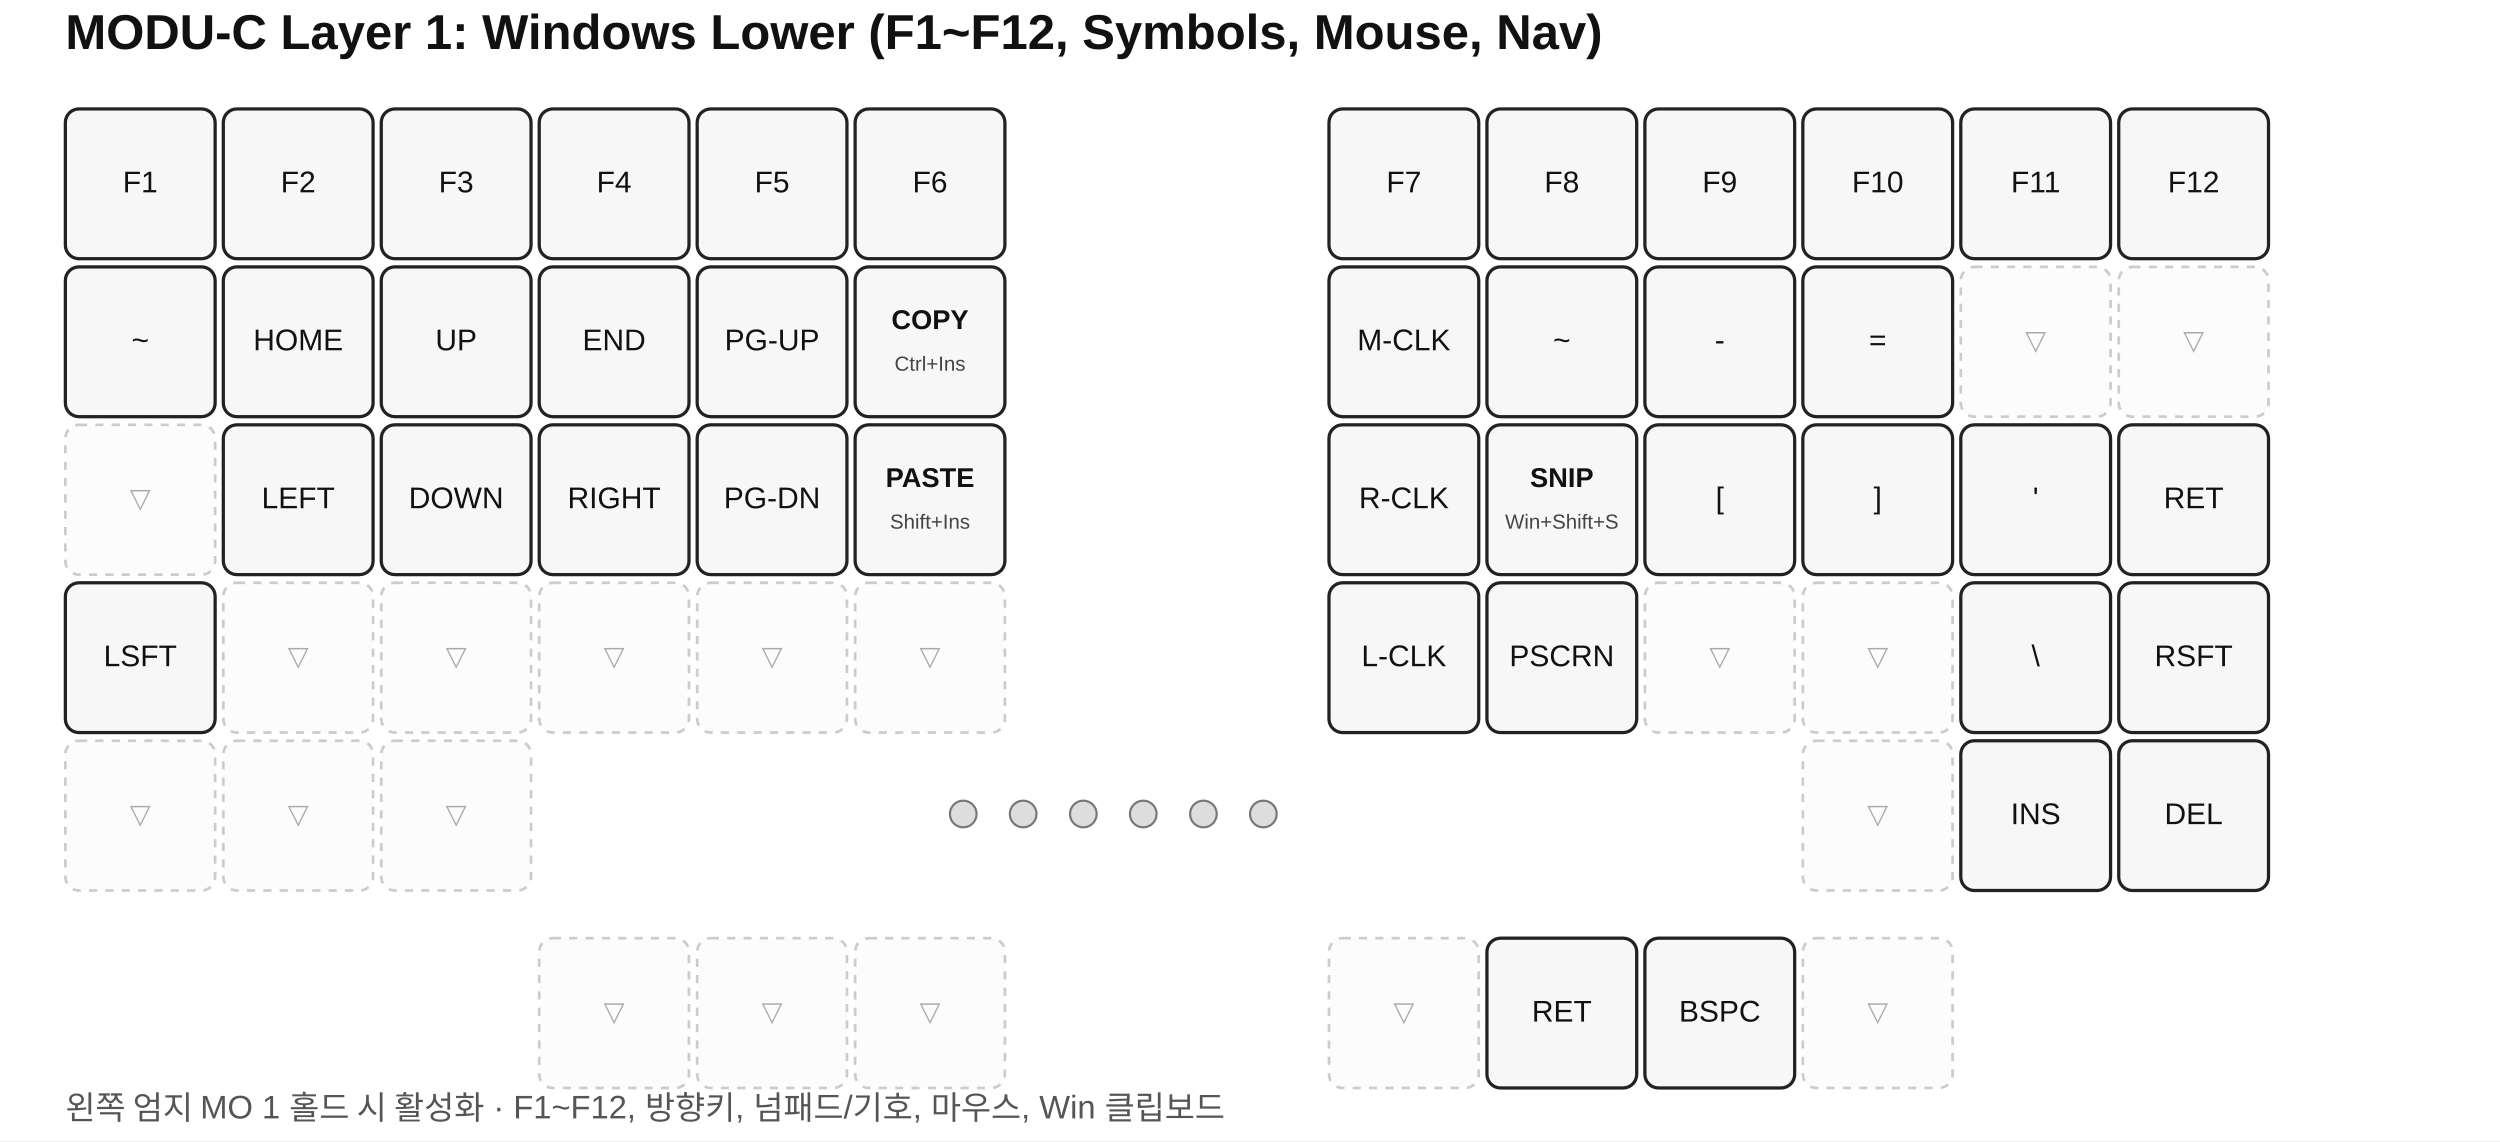
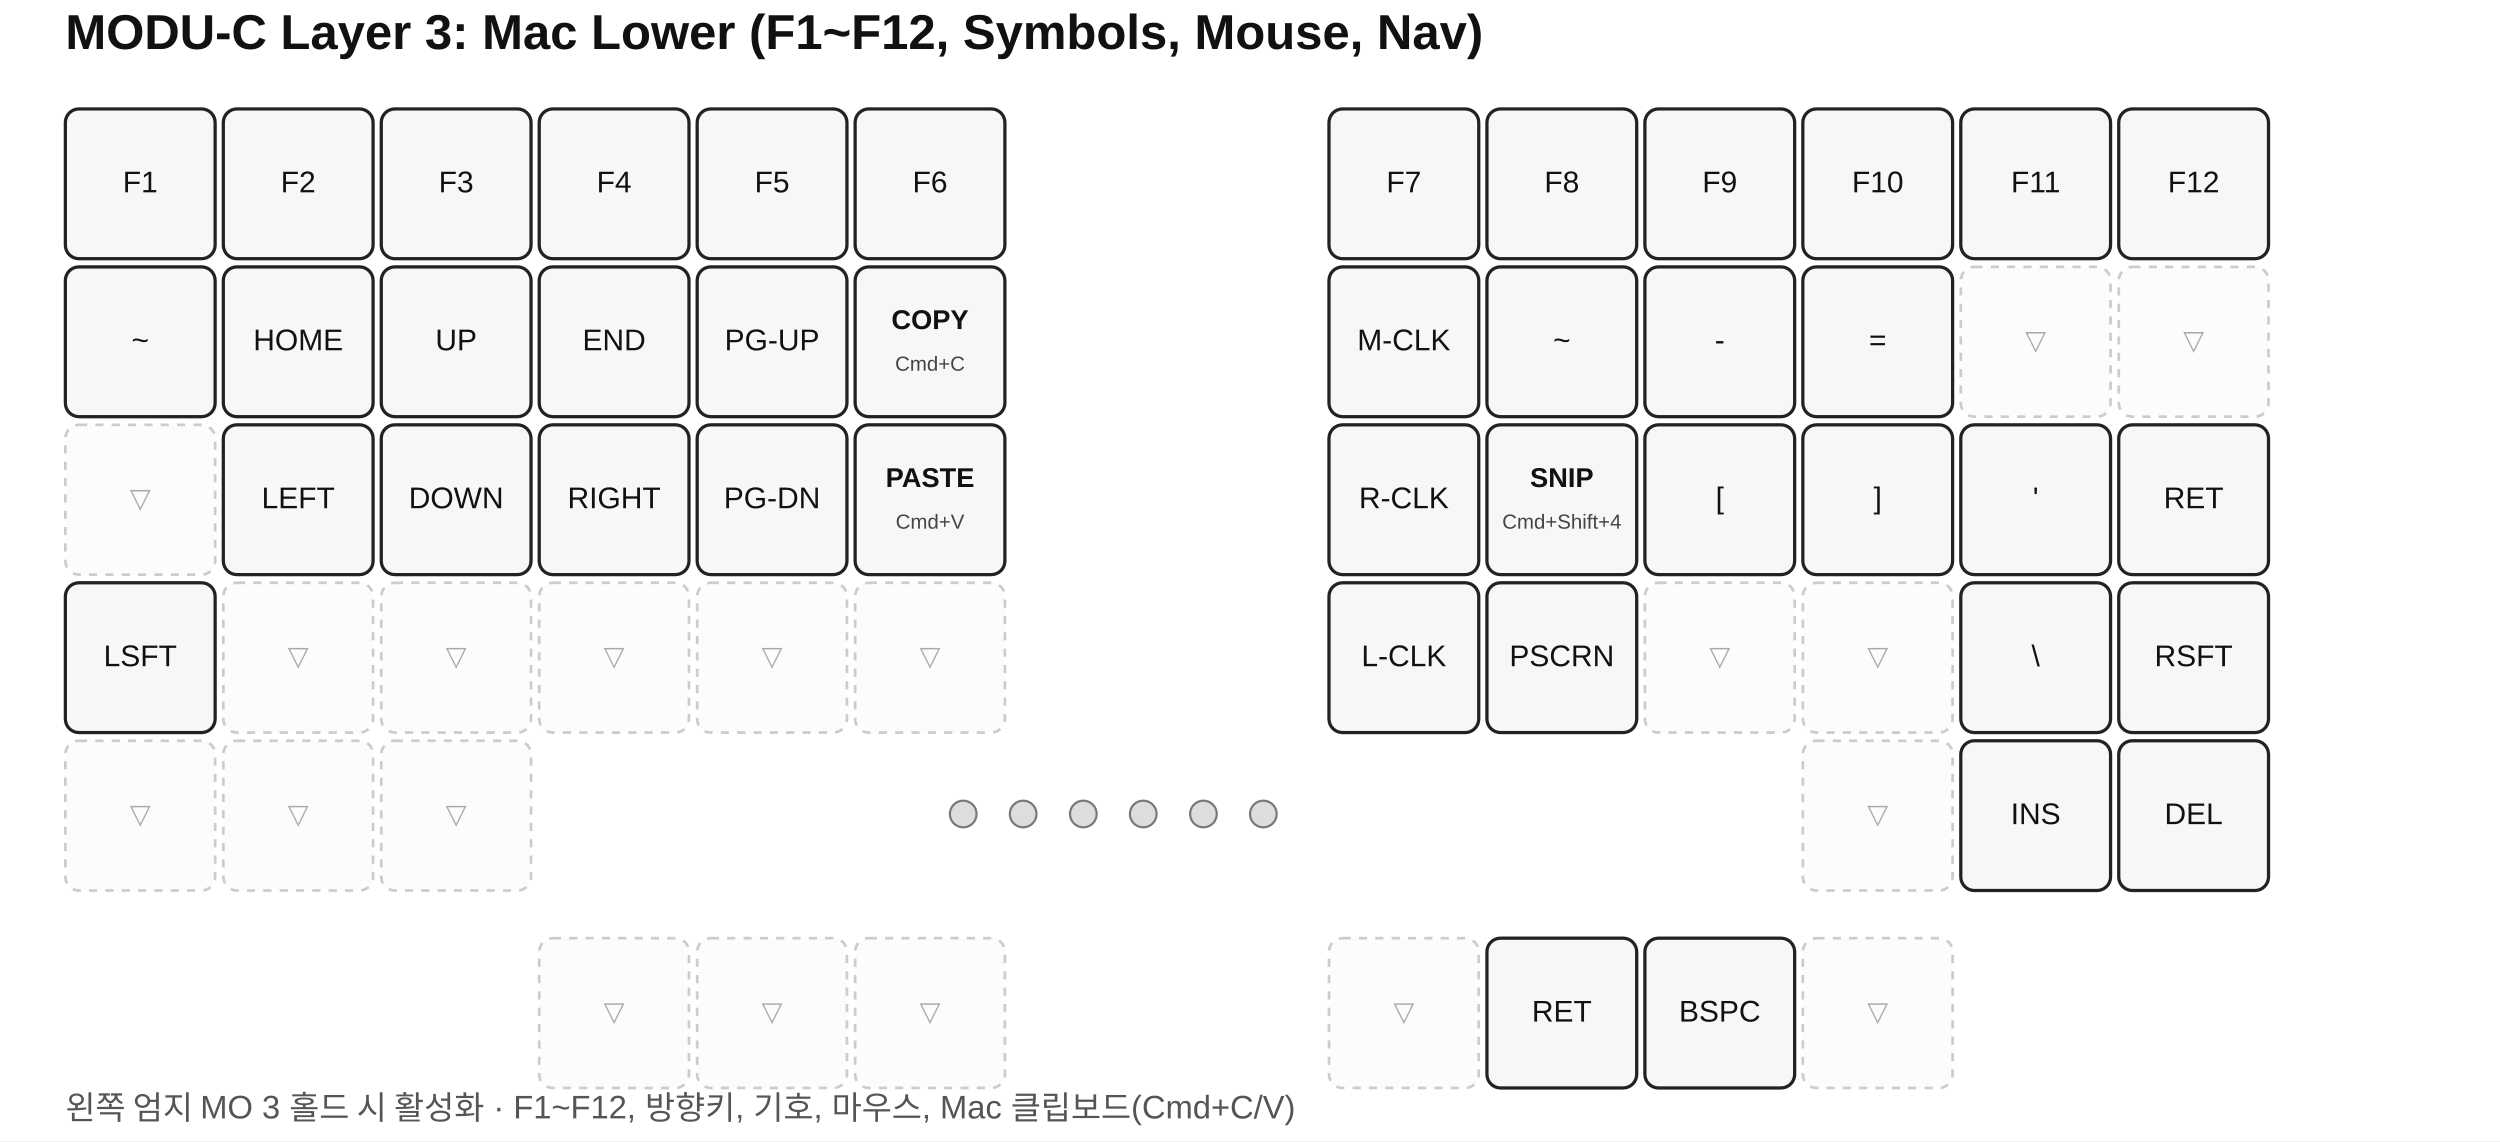
<svg xmlns="http://www.w3.org/2000/svg" width="918" height="419" viewBox="0 0 918 419">
  <rect width="100%" height="100%" fill="white" />
  <style>
text{font-family:Arial,sans-serif;fill:#111}
.key{fill:#f7f7f7;stroke:#222;stroke-width:1.2}
.trans{fill:#fcfcfc;stroke:#ccc;stroke-width:1;stroke-dasharray:3 3}
.mo{fill:#eef3ff;stroke:#3366cc;stroke-width:1.3}
.boot{fill:#ffeeee;stroke:#cc3333;stroke-width:1.3}
.none{fill:#ddd;stroke:#777;stroke-width:0.8}
.title{font-weight:700;font-size:18px}
.note{font-size:12px;fill:#555}
.label{font-size:11px;text-anchor:middle;dominant-baseline:middle}
.label-sm{font-size:9.5px;text-anchor:middle;dominant-baseline:middle}
.label-multi-1{font-size:10px;font-weight:700;text-anchor:middle;dominant-baseline:middle}
.label-multi-2{font-size:7.5px;text-anchor:middle;dominant-baseline:middle;fill:#444}
.label-trans{font-size:10px;text-anchor:middle;dominant-baseline:middle;fill:#aaa}
</style>
-   <text x="24" y="18" class="title">MODU-C Layer 1: Windows Lower (F1~F12, Symbols, Mouse, Nav)</text>
+   <text x="24" y="18" class="title">MODU-C Layer 3: Mac Lower (F1~F12, Symbols, Mouse, Nav)</text>
  <rect class="key" x="24" y="40" width="55" height="55" rx="5" />
  <text class="label" x="51.5" y="67.5">F1</text>
  <rect class="key" x="82" y="40" width="55" height="55" rx="5" />
  <text class="label" x="109.5" y="67.5">F2</text>
  <rect class="key" x="140" y="40" width="55" height="55" rx="5" />
  <text class="label" x="167.5" y="67.5">F3</text>
  <rect class="key" x="198" y="40" width="55" height="55" rx="5" />
  <text class="label" x="225.5" y="67.5">F4</text>
  <rect class="key" x="256" y="40" width="55" height="55" rx="5" />
  <text class="label" x="283.5" y="67.5">F5</text>
  <rect class="key" x="314" y="40" width="55" height="55" rx="5" />
  <text class="label" x="341.5" y="67.5">F6</text>
  <rect class="key" x="488" y="40" width="55" height="55" rx="5" />
  <text class="label" x="515.5" y="67.5">F7</text>
  <rect class="key" x="546" y="40" width="55" height="55" rx="5" />
  <text class="label" x="573.5" y="67.5">F8</text>
  <rect class="key" x="604" y="40" width="55" height="55" rx="5" />
  <text class="label" x="631.5" y="67.5">F9</text>
  <rect class="key" x="662" y="40" width="55" height="55" rx="5" />
  <text class="label" x="689.5" y="67.5">F10</text>
  <rect class="key" x="720" y="40" width="55" height="55" rx="5" />
  <text class="label" x="747.5" y="67.5">F11</text>
  <rect class="key" x="778" y="40" width="55" height="55" rx="5" />
  <text class="label" x="805.5" y="67.5">F12</text>
  <rect class="key" x="24" y="98" width="55" height="55" rx="5" />
  <text class="label" x="51.5" y="125.5">~</text>
  <rect class="key" x="82" y="98" width="55" height="55" rx="5" />
  <text class="label" x="109.5" y="125.5">HOME</text>
  <rect class="key" x="140" y="98" width="55" height="55" rx="5" />
  <text class="label" x="167.5" y="125.5">UP</text>
  <rect class="key" x="198" y="98" width="55" height="55" rx="5" />
  <text class="label" x="225.5" y="125.5">END</text>
  <rect class="key" x="256" y="98" width="55" height="55" rx="5" />
  <text class="label" x="283.5" y="125.5">PG-UP</text>
  <rect class="key" x="314" y="98" width="55" height="55" rx="5" />
  <text class="label-multi-1" x="341.5" y="118">COPY</text>
-   <text class="label-multi-2" x="341.5" y="134">Ctrl+Ins</text>
+   <text class="label-multi-2" x="341.5" y="134">Cmd+C</text>
  <rect class="key" x="488" y="98" width="55" height="55" rx="5" />
  <text class="label" x="515.5" y="125.5">M-CLK</text>
  <rect class="key" x="546" y="98" width="55" height="55" rx="5" />
  <text class="label" x="573.5" y="125.5">~</text>
  <rect class="key" x="604" y="98" width="55" height="55" rx="5" />
  <text class="label" x="631.5" y="125.5">-</text>
  <rect class="key" x="662" y="98" width="55" height="55" rx="5" />
  <text class="label" x="689.5" y="125.5">=</text>
  <rect class="trans" x="720" y="98" width="55" height="55" rx="5" />
  <text class="label-trans" x="747.5" y="125.5">▽</text>
  <rect class="trans" x="778" y="98" width="55" height="55" rx="5" />
  <text class="label-trans" x="805.5" y="125.5">▽</text>
  <rect class="trans" x="24" y="156" width="55" height="55" rx="5" />
  <text class="label-trans" x="51.5" y="183.5">▽</text>
  <rect class="key" x="82" y="156" width="55" height="55" rx="5" />
  <text class="label" x="109.5" y="183.5">LEFT</text>
  <rect class="key" x="140" y="156" width="55" height="55" rx="5" />
  <text class="label" x="167.5" y="183.5">DOWN</text>
  <rect class="key" x="198" y="156" width="55" height="55" rx="5" />
  <text class="label" x="225.5" y="183.5">RIGHT</text>
  <rect class="key" x="256" y="156" width="55" height="55" rx="5" />
  <text class="label" x="283.5" y="183.5">PG-DN</text>
  <rect class="key" x="314" y="156" width="55" height="55" rx="5" />
  <text class="label-multi-1" x="341.5" y="176">PASTE</text>
-   <text class="label-multi-2" x="341.5" y="192">Shift+Ins</text>
+   <text class="label-multi-2" x="341.5" y="192">Cmd+V</text>
  <rect class="key" x="488" y="156" width="55" height="55" rx="5" />
  <text class="label" x="515.5" y="183.5">R-CLK</text>
  <rect class="key" x="546" y="156" width="55" height="55" rx="5" />
  <text class="label-multi-1" x="573.5" y="176">SNIP</text>
-   <text class="label-multi-2" x="573.5" y="192">Win+Shift+S</text>
+   <text class="label-multi-2" x="573.5" y="192">Cmd+Shift+4</text>
  <rect class="key" x="604" y="156" width="55" height="55" rx="5" />
  <text class="label" x="631.5" y="183.5">[</text>
  <rect class="key" x="662" y="156" width="55" height="55" rx="5" />
  <text class="label" x="689.5" y="183.5">]</text>
  <rect class="key" x="720" y="156" width="55" height="55" rx="5" />
  <text class="label" x="747.5" y="183.5">'</text>
  <rect class="key" x="778" y="156" width="55" height="55" rx="5" />
  <text class="label" x="805.5" y="183.5">RET</text>
  <rect class="key" x="24" y="214" width="55" height="55" rx="5" />
  <text class="label" x="51.5" y="241.5">LSFT</text>
  <rect class="trans" x="82" y="214" width="55" height="55" rx="5" />
  <text class="label-trans" x="109.5" y="241.5">▽</text>
  <rect class="trans" x="140" y="214" width="55" height="55" rx="5" />
  <text class="label-trans" x="167.5" y="241.5">▽</text>
  <rect class="trans" x="198" y="214" width="55" height="55" rx="5" />
  <text class="label-trans" x="225.5" y="241.5">▽</text>
  <rect class="trans" x="256" y="214" width="55" height="55" rx="5" />
  <text class="label-trans" x="283.5" y="241.5">▽</text>
  <rect class="trans" x="314" y="214" width="55" height="55" rx="5" />
  <text class="label-trans" x="341.5" y="241.5">▽</text>
  <rect class="key" x="488" y="214" width="55" height="55" rx="5" />
  <text class="label" x="515.5" y="241.5">L-CLK</text>
  <rect class="key" x="546" y="214" width="55" height="55" rx="5" />
  <text class="label" x="573.5" y="241.5">PSCRN</text>
  <rect class="trans" x="604" y="214" width="55" height="55" rx="5" />
  <text class="label-trans" x="631.5" y="241.5">▽</text>
  <rect class="trans" x="662" y="214" width="55" height="55" rx="5" />
  <text class="label-trans" x="689.5" y="241.5">▽</text>
  <rect class="key" x="720" y="214" width="55" height="55" rx="5" />
  <text class="label" x="747.5" y="241.5">\</text>
  <rect class="key" x="778" y="214" width="55" height="55" rx="5" />
  <text class="label" x="805.5" y="241.5">RSFT</text>
  <rect class="trans" x="24" y="272" width="55" height="55" rx="5" />
  <text class="label-trans" x="51.5" y="299.5">▽</text>
  <rect class="trans" x="82" y="272" width="55" height="55" rx="5" />
  <text class="label-trans" x="109.5" y="299.5">▽</text>
  <rect class="trans" x="140" y="272" width="55" height="55" rx="5" />
  <text class="label-trans" x="167.5" y="299.5">▽</text>
  <rect class="none" x="348.8" y="294" width="9.8" height="9.8" rx="5" />
  <rect class="none" x="370.8" y="294" width="9.8" height="9.8" rx="5" />
  <rect class="none" x="392.9" y="294" width="9.8" height="9.8" rx="5" />
  <rect class="none" x="414.9" y="294" width="9.8" height="9.8" rx="5" />
  <rect class="none" x="437" y="294" width="9.8" height="9.8" rx="5" />
  <rect class="none" x="459" y="294" width="9.8" height="9.8" rx="5" />
  <rect class="trans" x="662" y="272" width="55" height="55" rx="5" />
  <text class="label-trans" x="689.5" y="299.5">▽</text>
  <rect class="key" x="720" y="272" width="55" height="55" rx="5" />
  <text class="label" x="747.5" y="299.5">INS</text>
  <rect class="key" x="778" y="272" width="55" height="55" rx="5" />
  <text class="label" x="805.5" y="299.5">DEL</text>
  <rect class="trans" x="198" y="344.5" width="55" height="55" rx="5" />
  <text class="label-trans" x="225.5" y="372">▽</text>
  <rect class="trans" x="256" y="344.5" width="55" height="55" rx="5" />
  <text class="label-trans" x="283.5" y="372">▽</text>
  <rect class="trans" x="314" y="344.5" width="55" height="55" rx="5" />
  <text class="label-trans" x="341.5" y="372">▽</text>
  <rect class="trans" x="488" y="344.5" width="55" height="55" rx="5" />
  <text class="label-trans" x="515.5" y="372">▽</text>
  <rect class="key" x="546" y="344.5" width="55" height="55" rx="5" />
  <text class="label" x="573.5" y="372">RET</text>
  <rect class="key" x="604" y="344.5" width="55" height="55" rx="5" />
  <text class="label" x="631.5" y="372">BSPC</text>
  <rect class="trans" x="662" y="344.5" width="55" height="55" rx="5" />
  <text class="label-trans" x="689.5" y="372">▽</text>
-   <text x="24" y="411" class="note">왼쪽 엄지 MO 1 홀드 시 활성화 · F1~F12, 방향키, 넘패드/기호, 마우스, Win 클립보드</text>
+   <text x="24" y="411" class="note">왼쪽 엄지 MO 3 홀드 시 활성화 · F1~F12, 방향키, 기호, 마우스, Mac 클립보드(Cmd+C/V)</text>
</svg>
